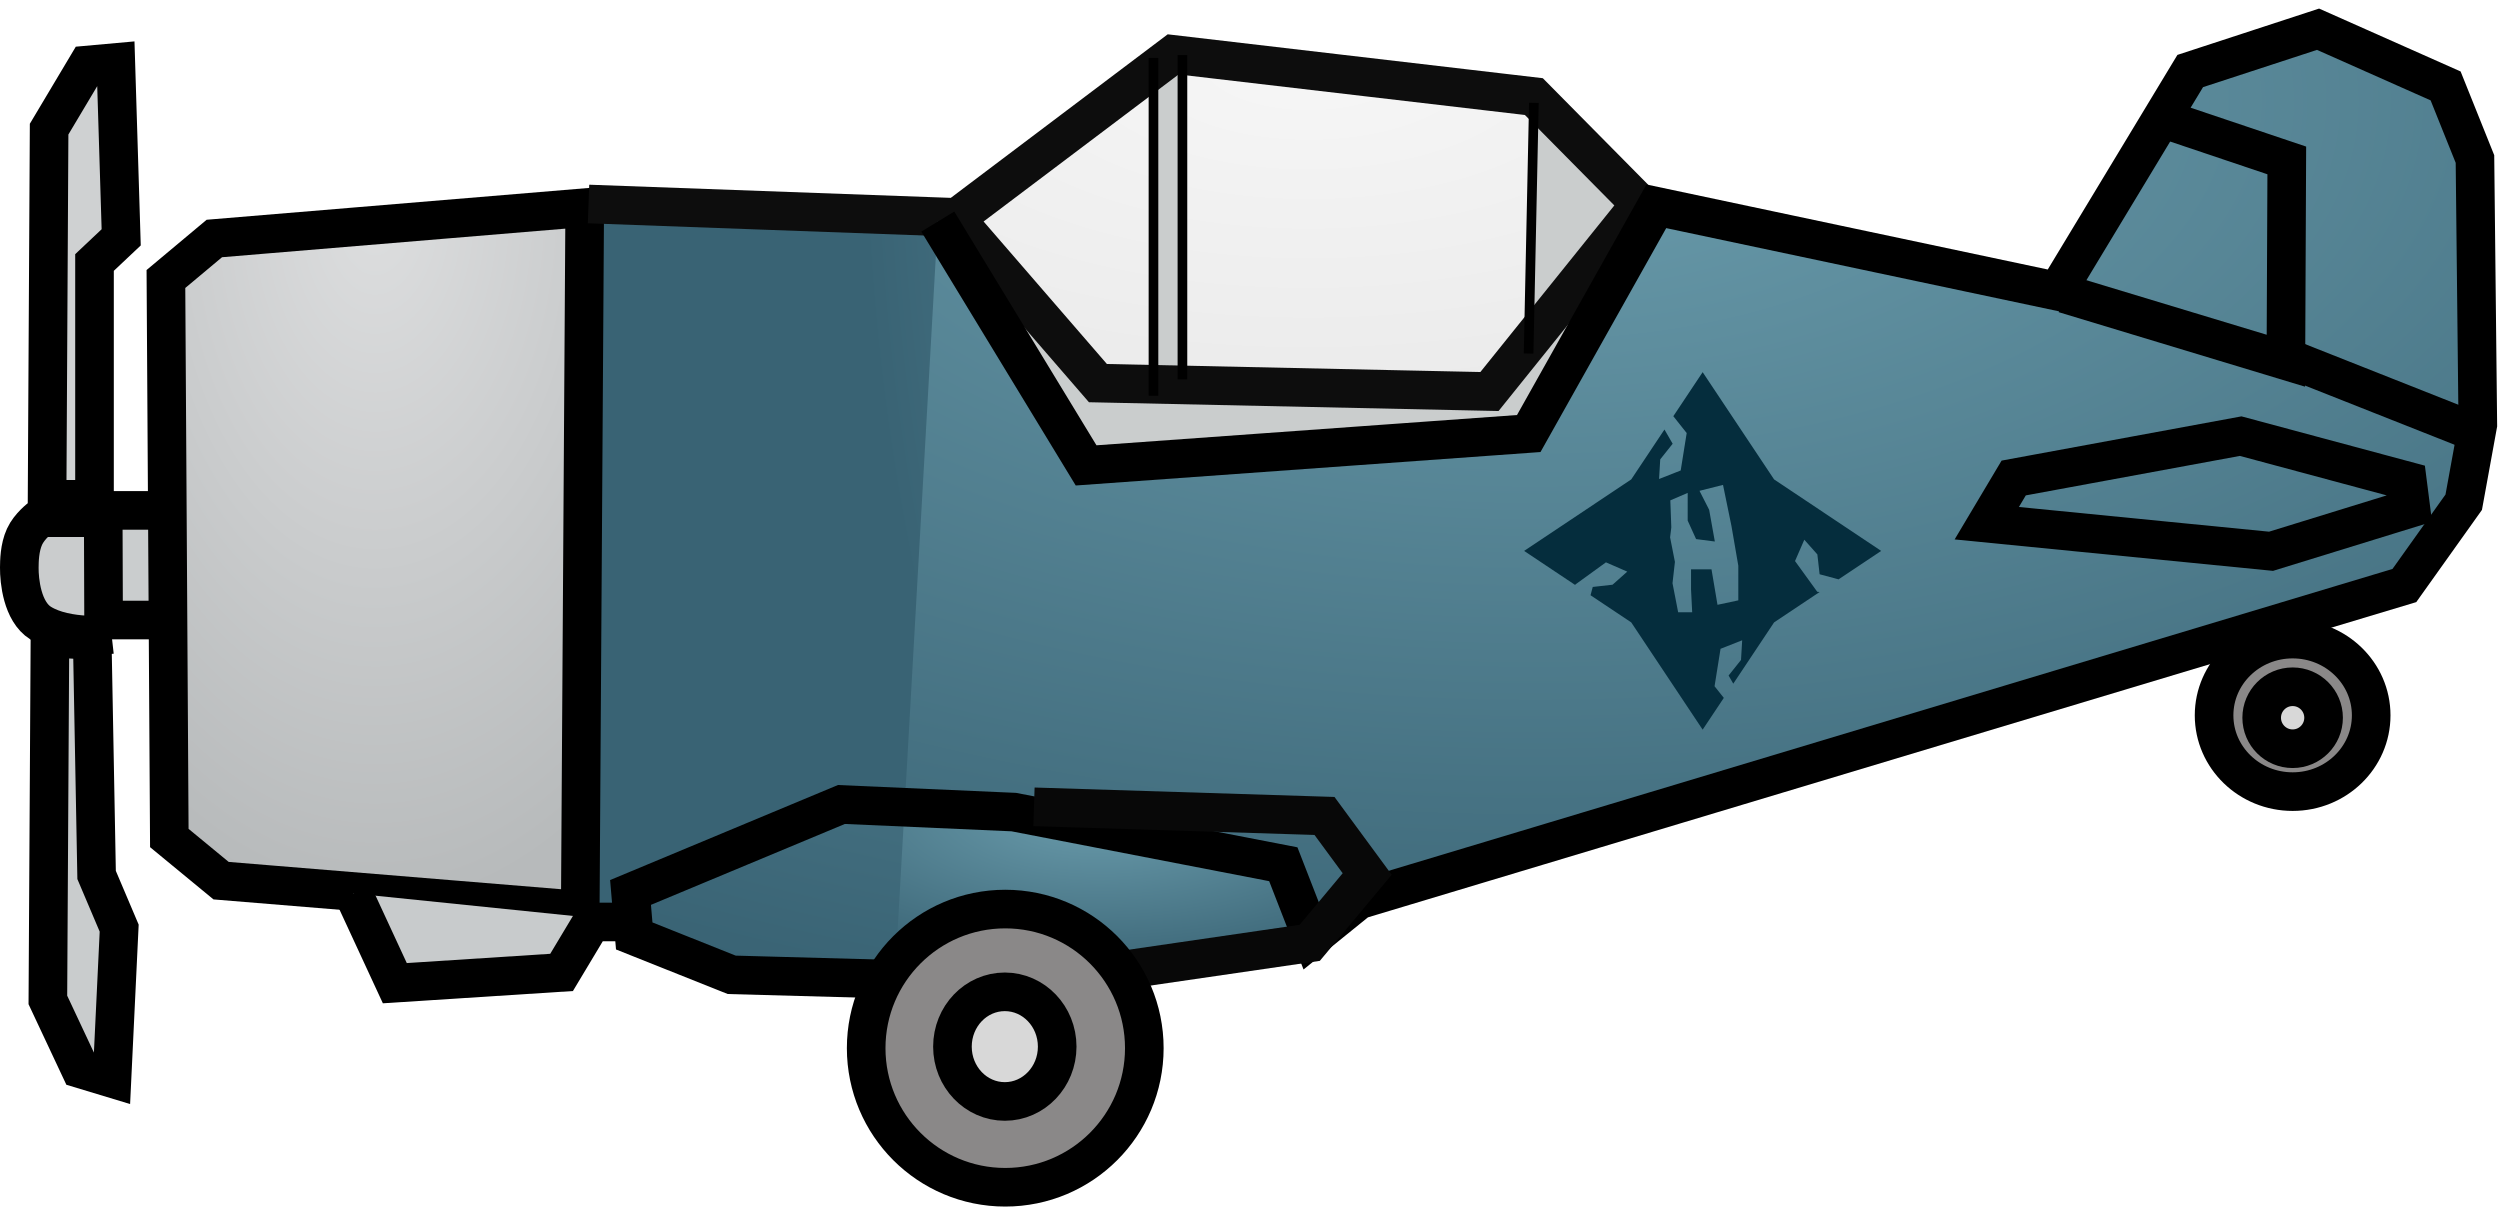
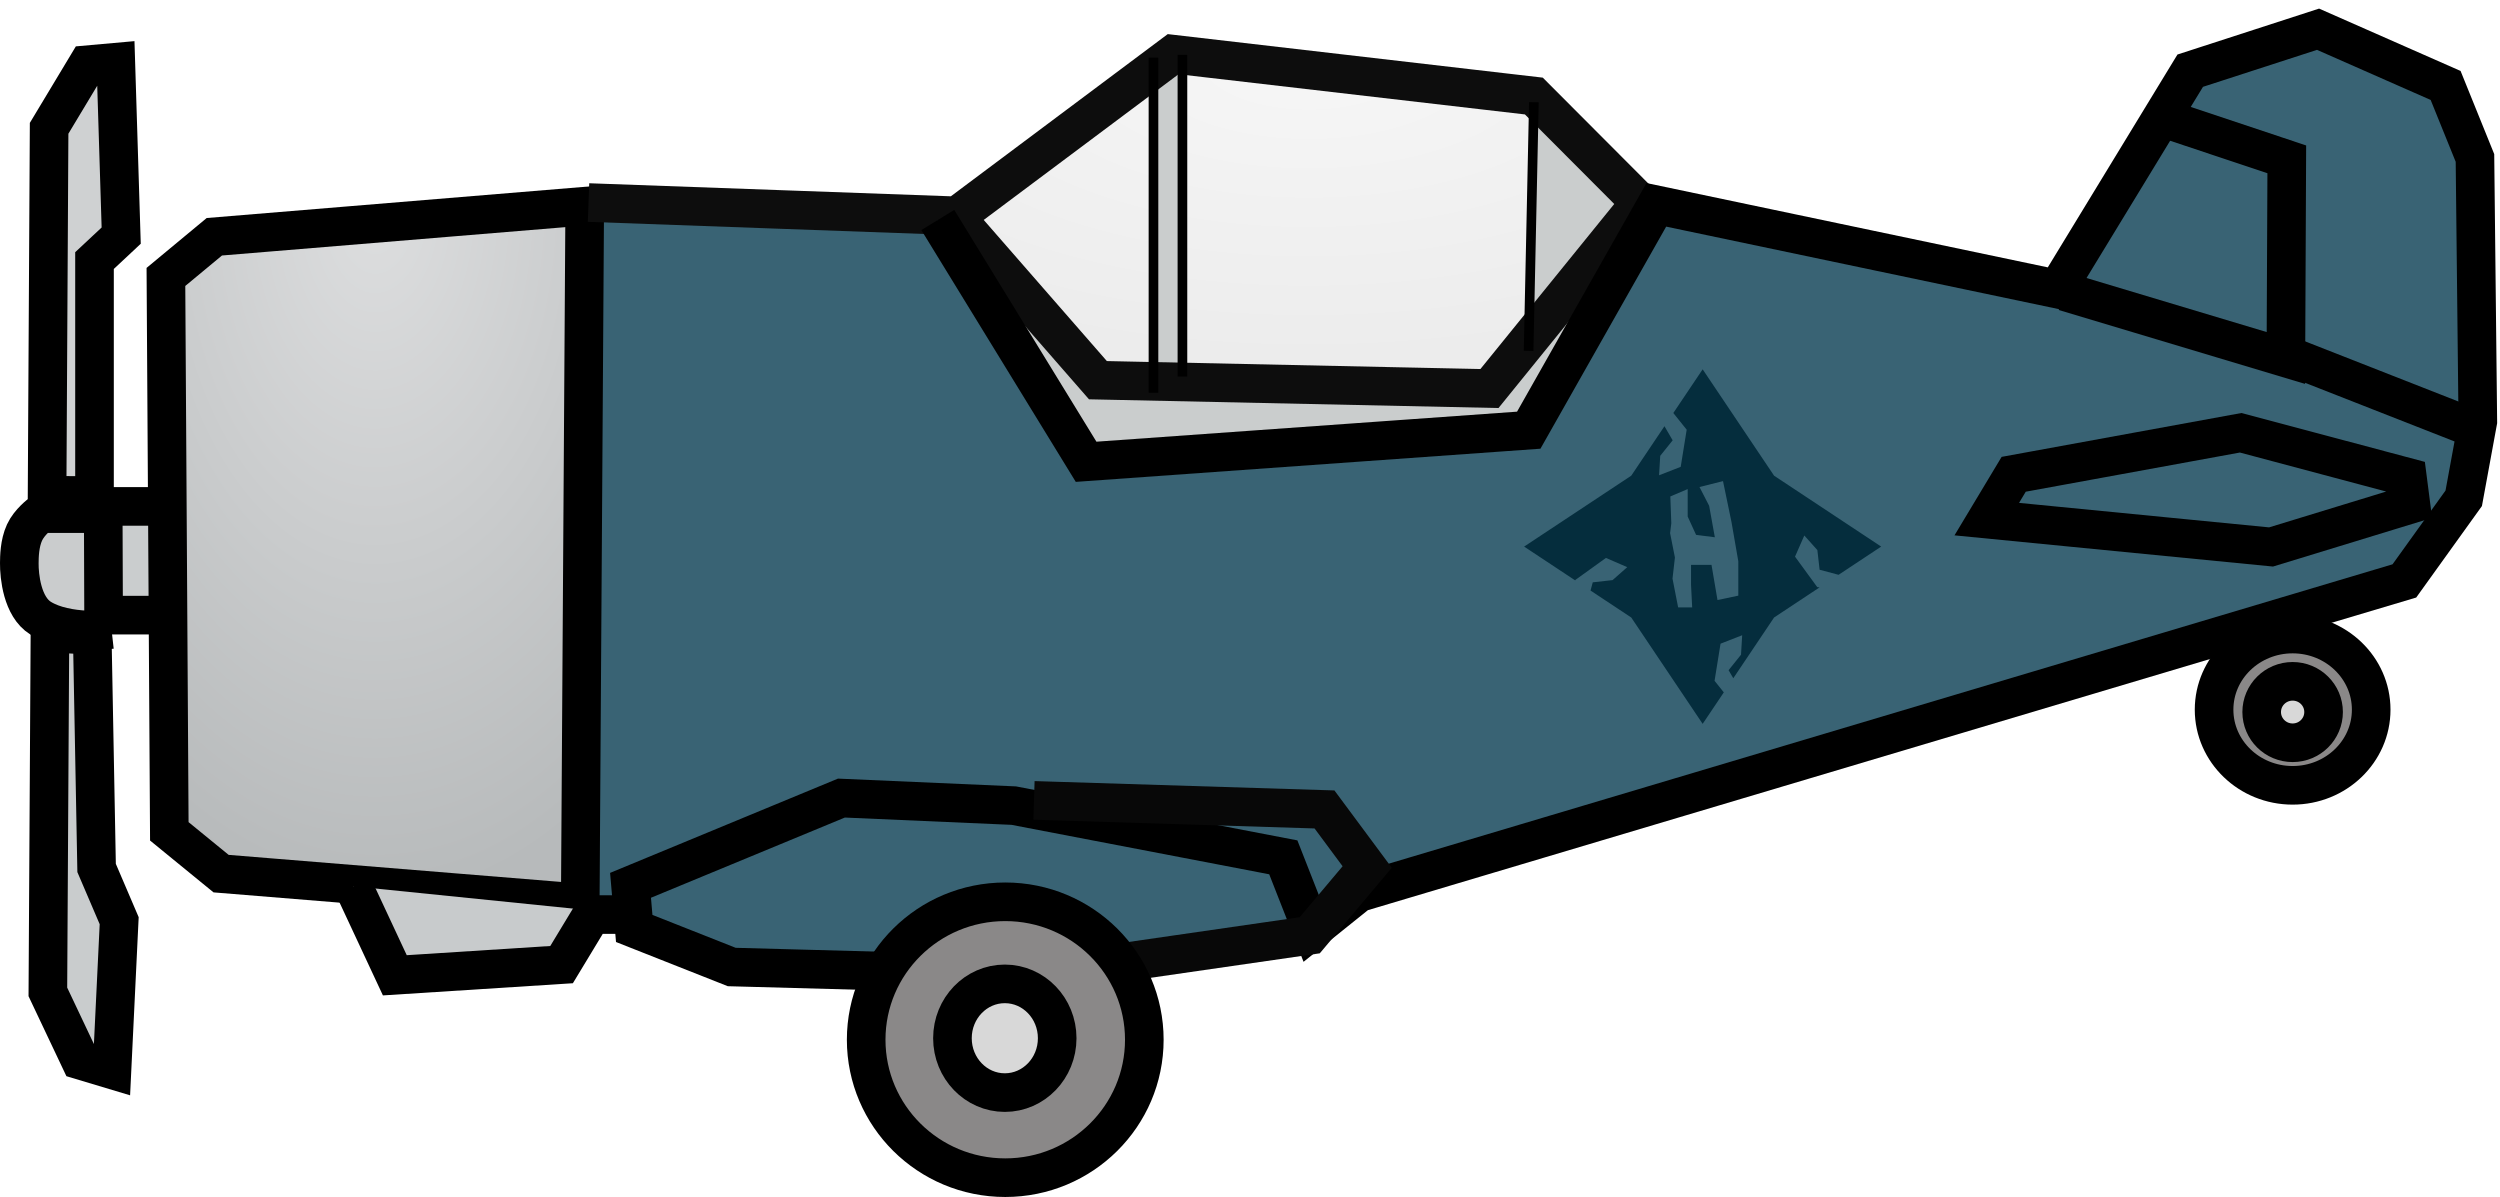
- <svg xmlns="http://www.w3.org/2000/svg" xmlns:xlink="http://www.w3.org/1999/xlink" width="259px" height="125px" viewBox="0 0 259 125" version="1.1">
+ <svg xmlns="http://www.w3.org/2000/svg" xmlns:xlink="http://www.w3.org/1999/xlink" width="259px" height="124px" viewBox="0 0 259 124" version="1.1">
  <defs>
    <radialGradient cx="50%" cy="0%" fx="50%" fy="0%" r="100%" id="radialGradient-1">
      <stop stop-color="#EEEEEE" offset="0%" />
      <stop stop-color="#D8D8D8" offset="100%" />
    </radialGradient>
-     <radialGradient cx="256.264%" cy="-16.341%" fx="256.264%" fy="-16.341%" r="180.713%" id="radialGradient-2">
-       <stop stop-color="#6B9DAD" offset="0%" />
-       <stop stop-color="#396374" offset="100%" />
-     </radialGradient>
-     <radialGradient cx="50%" cy="0%" fx="50%" fy="0%" r="100%" id="radialGradient-3">
-       <stop stop-color="#6B9DAD" offset="0%" />
-       <stop stop-color="#396374" offset="100%" />
-     </radialGradient>
-     <radialGradient cx="50%" cy="0%" fx="50%" fy="0%" r="100%" id="radialGradient-4">
+     <radialGradient cx="50%" cy="0%" fx="50%" fy="0%" r="100%" id="radialGradient-2">
      <stop stop-color="#DDDEDF" offset="0%" />
      <stop stop-color="#B7BABB" offset="100%" />
    </radialGradient>
-     <radialGradient cx="48.992%" cy="7.631%" fx="48.992%" fy="7.631%" r="100%" id="radialGradient-5">
-       <stop stop-color="#6B9DAD" offset="0%" />
-       <stop stop-color="#396374" offset="100%" />
-     </radialGradient>
-     <path id="path-6" d="M120.5,3.21 L120.5,35.802" />
+     <path id="path-3" d="M120.5,3.183 L120.5,35.507" />
  </defs>
  <g id="Page-1" stroke="none" stroke-width="1" fill="none" fill-rule="evenodd">
    <g id="Group-+-mywebsite-logo" transform="translate(2, 3)">
      <g id="Group">
-         <path d="M112.4,36.167 L98.412,20.247 L119.419,3.022 L156.419,6.804 L168.778,17.995 L153.468,36.823 L112.4,36.167 Z" id="window-background" opacity="0.5" fill="url(#radialGradient-1)" />
-         <path d="M97.218,21.408 L110.98,45.129 L156.722,41.761 L169.2,18.594 L156.722,8.466 L156.014,32.674 L152.541,37.899 L112.493,36.492 L97.218,21.408 Z" id="background-fill-4" fill="#CACDCD" />
-         <path d="M95.268,19.742 L96.45,21.802 L92.646,80.677 L86.319,79.652 L62.5,89.025 L63.176,91.94 L58.453,91.94 L59.012,18.588 L95.268,19.742 Z" id="background-fill" fill="url(#radialGradient-2)" />
-         <path d="M119,4.349 L119,36.066" id="background-fill-5" stroke="#CACDCD" stroke-width="3" stroke-linecap="square" />
-         <path d="M90.544,96.323 L91.132,81.058 L103.325,81.191 L130.917,86.817 L133.502,94.041 L115.25,97.339 C115.25,97.339 113.109,97.822 111.039,98.445 C108.97,99.067 90.544,96.323 90.544,96.323 Z" id="background-fill-2" fill="url(#radialGradient-3)" />
-         <path d="M14.998,59.566 L15.543,61.196 L9.003,60.684 L8.352,49.176 L14.918,49.735 L14.998,59.566 Z" id="background-fill-3" stroke="#979797" fill="#CACDCE" />
-         <path d="M58.577,18.513 L58.114,91.293 L20.905,88.237 L15.541,83.818 L15.19,25.904 L20.206,21.707 L58.577,18.513 Z" id="Path-1" stroke="#000000" stroke-width="4" fill="url(#radialGradient-4)" />
-         <path d="M58.972,18.134 L96.88,19.513 L111.745,36.691 L152.308,37.562 L167.922,18.144 L156.908,7.007 L119.538,2.634 L97.549,19.214" id="Path-2" stroke="#0D0D0D" stroke-width="4" />
-         <path d="M95.156,19.955 L110.52,45.215 L156.378,41.914 L169.595,18.372 L211.124,27.171 L224.907,4.358 L238.149,0.028 L251.366,5.901 L254.406,13.475 L254.703,41.007 L253.242,49.029 C253.242,49.029 247.093,57.661 247.093,57.661 C247.093,57.661 138.768,90.235 138.768,90.235 L133.917,94.161 L130.95,86.535 L103.025,81.132 L85.171,80.345 L63.323,89.458 L63.706,93.964 L73.807,97.992 L90.706,98.454" id="Path-3" stroke="#000000" stroke-width="4" fill="url(#radialGradient-5)" />
-         <path d="M113.893,97.564 L133.689,94.677 L139.642,87.547 L135.217,81.532 L105.121,80.586" id="Path-4" stroke="#080808" stroke-width="4" />
-         <path d="M203.829,51.204 L206.619,46.521 L230.135,42.184 L247.405,46.826 L247.765,49.644 L233.28,54.112 L203.829,51.204 Z" id="Path-5" stroke="#000000" stroke-width="4" />
-         <path d="M34.599,89.56 L38.904,98.858 L56.18,97.742 L59.316,92.513 L63.436,92.513" id="Path-6" stroke="#000000" stroke-width="4" fill="#C8CBCC" />
-         <path d="M211.86,27.426 L234.818,34.371 L234.911,13.621 L222.579,9.47" id="Path-7" stroke="#000000" stroke-width="4" />
-         <path d="M235.563,34.307 L253.99,41.598" id="Path-8" stroke="#000000" stroke-width="4" />
-         <path d="M7.791,48.736 L7.791,24.195 L10.556,21.588 L9.998,3.471 L7.048,3.737 L3.088,10.378 L2.877,48.719 L7.791,48.736 Z" id="Path-9" stroke="#000000" stroke-width="4" fill="#CFD1D2" />
-         <path d="M3.174,63.097 L2.959,100.594 L6.307,107.725 L9.603,108.722 L10.347,93.155 L8.008,87.647 L7.556,63.356 L3.174,63.097 Z" id="Path-10" stroke="#000000" stroke-width="4" fill="#C9CCCD" />
+         <path d="M112.4,35.868 L98.412,20.08 L119.419,2.997 L156.419,6.747 L168.778,17.846 L153.468,36.518 L112.4,35.868 Z" id="window-background" opacity="0.5" fill="url(#radialGradient-1)" />
+         <path d="M97.218,21.231 L110.98,44.756 L156.722,41.416 L169.2,18.44 L156.722,8.396 L156.014,32.404 L152.541,37.586 L112.493,36.19 L97.218,21.231 Z" id="background-fill-4" fill="#CACDCD" />
+         <path d="M95.268,19.579 L96.45,21.622 L92.646,80.01 L86.319,78.993 L62.5,88.289 L63.176,91.18 L58.453,91.18 L59.012,18.435 L95.268,19.579 Z" id="background-fill" fill="#396374" />
+         <path d="M119,4.313 L119,35.768" id="background-fill-5" stroke="#CACDCD" stroke-width="3" stroke-linecap="square" />
+         <path d="M90.544,95.527 L91.132,80.388 L103.325,80.52 L130.917,86.099 L133.502,93.263 L115.25,96.535 C115.25,96.535 113.109,97.014 111.039,97.631 C108.97,98.248 90.544,95.527 90.544,95.527 Z" id="background-fill-2" fill="#396374" />
+         <path d="M14.998,59.074 L15.543,60.69 L9.003,60.182 L8.352,48.77 L14.918,49.324 L14.998,59.074 Z" id="background-fill-3" stroke="#979797" fill="#CACDCE" />
+         <path d="M58.577,18.36 L58.114,90.538 L20.905,87.508 L15.541,83.126 L15.19,25.69 L20.206,21.528 L58.577,18.36 Z" id="Path-1" stroke="#000000" stroke-width="4" fill="url(#radialGradient-2)" />
+         <path d="M58.972,17.984 L96.88,19.351 L111.745,36.388 L152.308,37.252 L167.922,17.994 L156.908,6.949 L119.538,2.612 L97.549,19.055" id="Path-2" stroke="#0D0D0D" stroke-width="4" />
+         <path d="M95.156,19.79 L110.52,44.841 L156.378,41.567 L169.595,18.22 L211.124,26.947 L224.907,4.322 L238.149,0.028 L251.366,5.852 L254.406,13.364 L254.703,40.668 L253.242,48.623 C253.242,48.623 247.093,57.184 247.093,57.184 C247.093,57.184 138.768,89.489 138.768,89.489 L133.917,93.383 L130.95,85.82 L103.025,80.462 L85.171,79.681 L63.323,88.719 L63.706,93.188 L73.807,97.182 L90.706,97.64" id="Path-3" stroke="#000000" stroke-width="4" fill="#396374" />
+         <path d="M113.893,96.758 L133.689,93.894 L139.642,86.823 L135.217,80.858 L105.121,79.92" id="Path-4" stroke="#080808" stroke-width="4" />
+         <path d="M203.829,50.781 L206.619,46.136 L230.135,41.835 L247.405,46.439 L247.765,49.234 L233.28,53.665 L203.829,50.781 Z" id="Path-5" stroke="#000000" stroke-width="4" />
+         <path d="M34.599,88.819 L38.904,98.041 L56.18,96.934 L59.316,91.749 L63.436,91.749" id="Path-6" stroke="#000000" stroke-width="4" fill="#C8CBCC" />
+         <path d="M211.86,27.199 L234.818,34.087 L234.911,13.508 L222.579,9.392" id="Path-7" stroke="#000000" stroke-width="4" />
+         <path d="M235.563,34.024 L253.99,41.254" id="Path-8" stroke="#000000" stroke-width="4" />
+         <path d="M7.791,48.333 L7.791,23.996 L10.556,21.41 L9.998,3.442 L7.048,3.706 L3.088,10.292 L2.877,48.316 L7.791,48.333 Z" id="Path-9" stroke="#000000" stroke-width="4" fill="#CFD1D2" />
+         <path d="M3.174,62.575 L2.959,99.762 L6.307,106.834 L9.603,107.824 L10.347,92.385 L8.008,86.922 L7.556,62.832 L3.174,62.575 Z" id="Path-10" stroke="#000000" stroke-width="4" fill="#C9CCCD" />
        <g id="Line">
-           <use stroke="none" xlink:href="#path-6" />
-           <use stroke="#000000" stroke-width="1" stroke-linecap="square" xlink:href="#path-6" />
+           <use stroke="none" xlink:href="#path-3" />
+           <use stroke="#000000" stroke-width="1" stroke-linecap="square" xlink:href="#path-3" />
        </g>
-         <path d="M116.551,105.59 C116.551,97.631 110.1,91.179 102.143,91.179 C94.186,91.179 87.736,97.631 87.736,105.59 C87.736,113.548 94.186,120 102.143,120 C110.1,120 116.551,113.548 116.551,105.59 Z" id="Oval-1" stroke="#000000" stroke-width="4" fill="#8A8888" />
-         <ellipse id="Oval-1" stroke="#000000" stroke-width="4" fill="#D8D8D8" cx="102.099" cy="105.432" rx="5.426" ry="5.679" />
-         <ellipse id="Oval-2" stroke="#000000" stroke-width="4" fill="#8A8888" cx="235.517" cy="71.111" rx="8.138" ry="7.901" />
-         <ellipse id="Oval-3" stroke="#000000" stroke-width="4" fill="#D8D8D8" cx="235.517" cy="71.358" rx="3.206" ry="3.21" />
-         <path d="M9.555,62.735 C9.555,62.735 4.928,63.256 2.205,61.55 C0.293,60.352 -0.012,57.152 0,55.802 C0.006,55.164 0.017,53.754 0.541,52.604 C1.047,51.494 2.205,50.632 2.205,50.632 L5.322,50.632 L8.695,50.632 L8.734,61.983" id="Path-15" stroke="#000000" stroke-width="4" fill="#CACCCD" />
-         <path d="M9.125,49.877 L14.55,49.877" id="Line" stroke="#000000" stroke-width="4" stroke-linecap="square" />
-         <path d="M9.125,61.235 L14.55,61.235" id="Line" stroke="#000000" stroke-width="4" stroke-linecap="square" />
-         <path d="M117.5,3.5 L117.5,37.5" id="Line" stroke="#000000" stroke-linecap="square" />
-         <path d="M156.899,8.156 L156.373,33.126" id="Line" stroke="#000000" stroke-linecap="square" />
+         <path d="M116.551,104.717 C116.551,96.824 110.1,90.426 102.143,90.426 C94.186,90.426 87.736,96.824 87.736,104.717 C87.736,112.61 94.186,119.008 102.143,119.008 C110.1,119.008 116.551,112.61 116.551,104.717 Z" id="Oval-1" stroke="#000000" stroke-width="4" fill="#8A8888" />
+         <ellipse id="Oval-1" stroke="#000000" stroke-width="4" fill="#D8D8D8" cx="102.099" cy="104.561" rx="5.426" ry="5.632" />
+         <ellipse id="Oval-2" stroke="#000000" stroke-width="4" fill="#8A8888" cx="235.517" cy="70.523" rx="8.138" ry="7.836" />
+         <ellipse id="Oval-3" stroke="#000000" stroke-width="4" fill="#D8D8D8" cx="235.517" cy="70.768" rx="3.206" ry="3.183" />
+         <path d="M9.555,62.216 C9.555,62.216 4.928,62.733 2.205,61.041 C0.293,59.853 -0.012,56.68 0,55.341 C0.006,54.708 0.017,53.309 0.541,52.169 C1.047,51.068 2.205,50.214 2.205,50.214 L5.322,50.214 L8.695,50.214 L8.734,61.47" id="Path-15" stroke="#000000" stroke-width="4" fill="#CACCCD" />
+         <path d="M9.125,49.464 L14.55,49.464" id="Line" stroke="#000000" stroke-width="4" stroke-linecap="square" />
+         <path d="M9.125,60.728 L14.55,60.728" id="Line" stroke="#000000" stroke-width="4" stroke-linecap="square" />
+         <path d="M117.5,3.471 L117.5,37.19" id="Line" stroke="#000000" stroke-linecap="square" />
+         <path d="M156.899,8.089 L156.373,32.852" id="Line" stroke="#000000" stroke-linecap="square" />
      </g>
-       <g id="mywebsite-logo" transform="translate(155.899, 35.55556)" fill="#052D3D">
+       <g id="mywebsite-logo" transform="translate(155.899, 35.26171)" fill="#052D3D">
        <g id="Triangle-1">
          <g id="Page-1" transform="translate(0, -0)">
-             <path d="M30.609,22.779 L25.895,25.926 L21.669,32.273 L21.183,31.43 L22.471,29.813 L22.59,27.778 L20.349,28.66 L19.729,32.539 L20.688,33.746 L18.496,37.037 L11.098,25.926 L6.88,23.111 L7.11,22.252 L9.163,22.02 L10.684,20.665 L8.476,19.703 L5.299,22.006 L5.294,22.052 L0,18.519 L11.098,11.111 L14.539,5.943 L15.388,7.417 L14.101,9.034 L13.981,11.069 L16.222,10.186 L16.842,6.308 L15.457,4.564 L18.496,-1.42108547e-14 L25.895,11.111 L36.992,18.519 L32.576,21.466 L30.612,20.938 L30.38,18.883 L29.027,17.36 L28.066,19.57 L30.367,22.751 L30.609,22.779 L30.609,22.779 Z M15.147,13.281 L15.248,16.083 L15.123,17.116 L15.623,19.657 L15.373,21.865 L15.957,24.872 L17.411,24.872 L17.292,22.503 L17.292,20.427 L19.413,20.427 L20.033,24.102 L22.19,23.642 L22.19,20.056 L21.481,15.945 L20.605,11.68 L18.168,12.294 L19.169,14.257 L19.758,17.545 L17.815,17.294 L16.945,15.379 L16.945,12.509 L15.147,13.281 L15.147,13.281 Z" id="Triangle-1" />
+             <path d="M30.609,22.591 L25.895,25.712 L21.669,32.006 L21.183,31.17 L22.471,29.566 L22.59,27.548 L20.349,28.424 L19.729,32.27 L20.688,33.467 L18.496,36.731 L11.098,25.712 L6.88,22.92 L7.11,22.068 L9.163,21.838 L10.684,20.495 L8.476,19.54 L5.299,21.825 L5.294,21.87 L0,18.365 L11.098,11.019 L14.539,5.894 L15.388,7.356 L14.101,8.959 L13.981,10.977 L16.222,10.102 L16.842,6.256 L15.457,4.526 L18.496,-1.42108547e-14 L25.895,11.019 L36.992,18.365 L32.576,21.289 L30.612,20.765 L30.38,18.727 L29.027,17.216 L28.066,19.408 L30.367,22.563 L30.609,22.591 L30.609,22.591 Z M15.147,13.171 L15.248,15.95 L15.123,16.974 L15.623,19.495 L15.373,21.684 L15.957,24.667 L17.411,24.667 L17.292,22.317 L17.292,20.258 L19.413,20.258 L20.033,23.902 L22.19,23.447 L22.19,19.891 L21.481,15.813 L20.605,11.583 L18.168,12.193 L19.169,14.139 L19.758,17.4 L17.815,17.151 L16.945,15.252 L16.945,12.406 L15.147,13.171 L15.147,13.171 Z" id="Triangle-1" />
          </g>
        </g>
      </g>
    </g>
  </g>
</svg>
